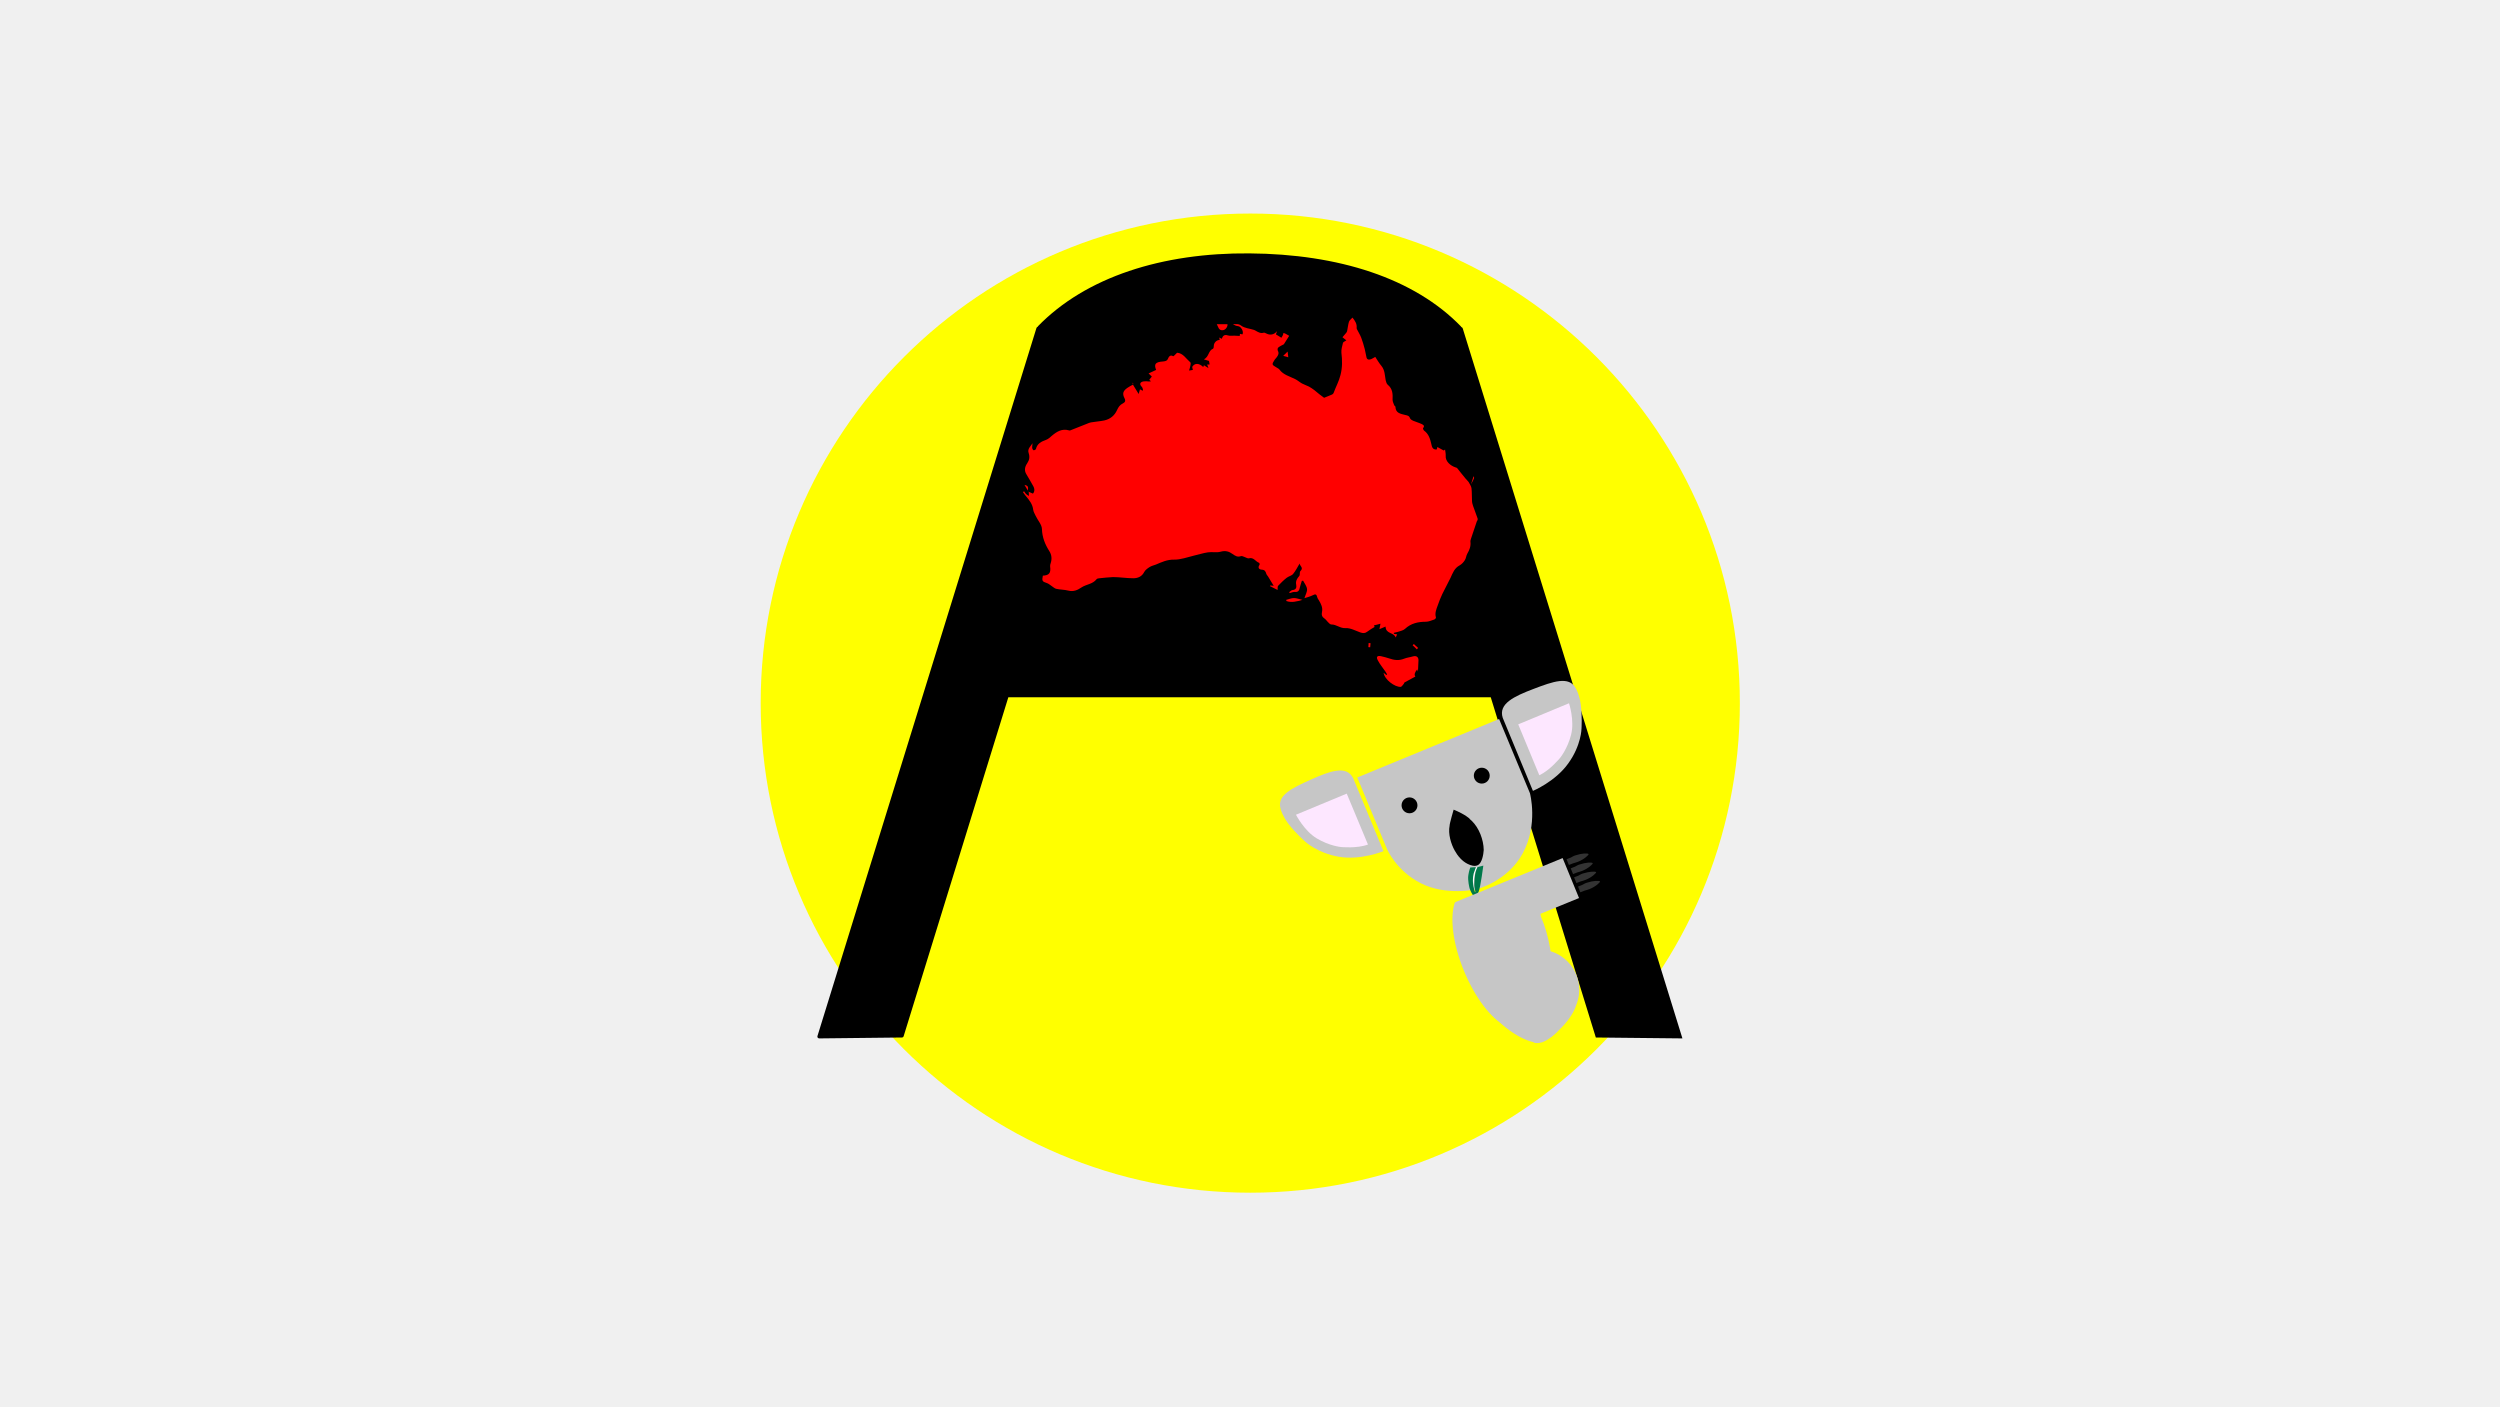
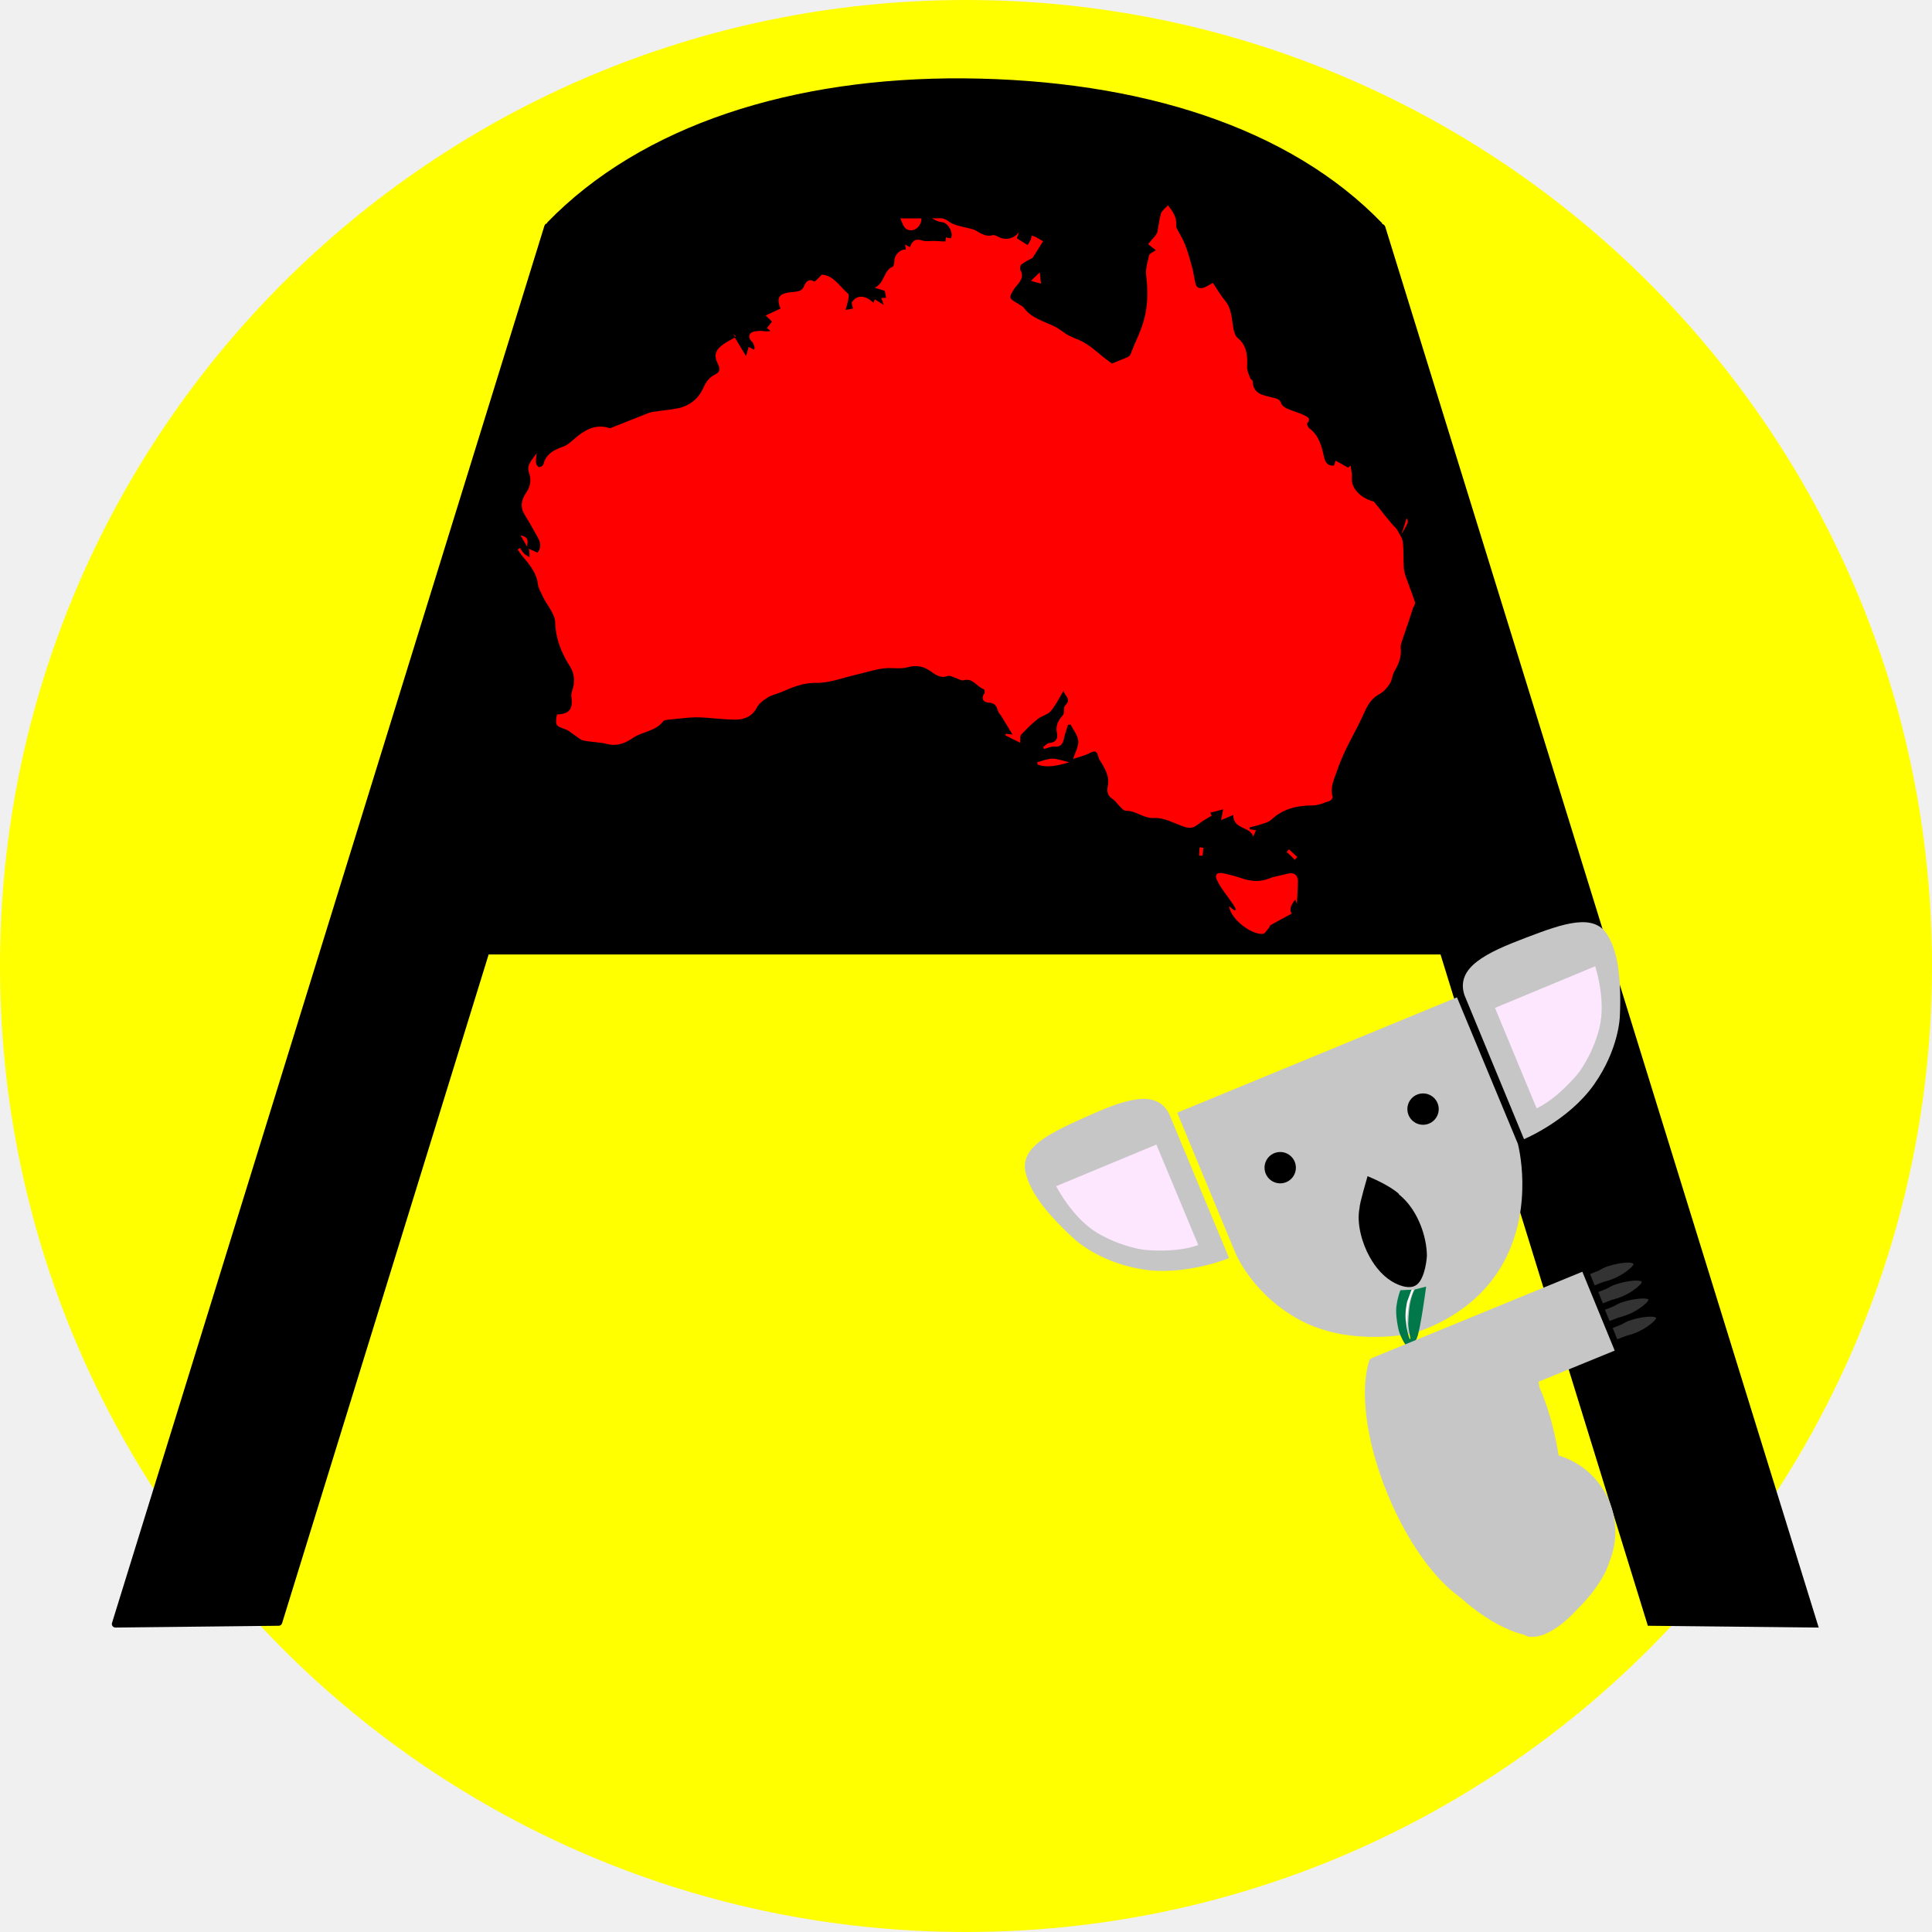
- <svg xmlns="http://www.w3.org/2000/svg" version="1.1" id="Layer_1" x="0px" y="0px" viewBox="0 0 1920 1080" style="enable-background:new 0 0 1920 1080;" xml:space="preserve">
+ <svg xmlns="http://www.w3.org/2000/svg" version="1.1" id="Layer_1" x="0px" y="0px" viewBox="0 0 752 752" style="enable-background:new 0 0 752 752;" xml:space="preserve">
  <style type="text/css">
	.st0{fill:#FFFF00;}
	.st1{fill:#FF0000;}
	.st2{fill:#C6C6C6;}
	.st3{fill:#FDE7FF;}
	.st4{fill:#FFFFFF;}
	.st5{fill:#00784A;}
	.st6{fill:none;stroke:#333333;stroke-width:0.422;stroke-miterlimit:10;}
	.st7{fill:#333333;}
</style>
-   <circle class="st0" cx="960.2" cy="540" r="376" />
-   <path d="M1123.4,252.3c-0.2-0.7-0.8-1.1-1.4-1.2l0.3-0.1c-36.2-37.5-94.5-55.9-162.7-56.4c-66.7-0.6-125.6,18-162.6,56.1l0.1,0.2  c-0.5,0.1-0.9,0.4-1.1,1L627.8,795.7c-0.3,0.9,0.4,1.8,1.4,1.8l63.5-0.7c0.6,0,1.1-0.4,1.3-1l80.4-260.3h370.5l80.7,261.3l66.5,0.7  L1123.4,252.3z" />
+   <circle class="st0" cx="376" cy="376" r="376" />
+   <path d="M539.2,88.3c-0.2-0.7-0.8-1.1-1.4-1.2l0.3-0.1C502,49.5,443.6,31.1,375.4,30.5C308.7,30,249.8,48.6,212.9,86.7l0.1,0.2  c-0.5,0.1-0.9,0.4-1.1,1L43.6,631.7c-0.3,0.9,0.4,1.8,1.4,1.8l63.5-0.7c0.6,0,1.1-0.4,1.3-1l80.4-260.3h370.5l80.7,261.3l66.5,0.7  L539.2,88.3z" />
  <g>
-     <path class="st1" d="M789.4,377.1c0.1,0,0.2,0.1,0.3,0.1C789.6,377.2,789.6,377.1,789.4,377.1L789.4,377.1z" />
-     <path class="st1" d="M869.3,293.7c0.3,0.5,0.6,0.9,0.9,1.4c0.1-0.1,0.2-0.1,0.3-0.2C870.1,294.5,869.7,294.1,869.3,293.7z" />
-     <path class="st1" d="M1134.8,398.2c-1.1-3.3-2.4-6.5-3.5-9.7c-0.4-1.2-0.8-2.6-0.8-3.9c-0.2-3.2,0-6.5-0.4-9.7   c-0.2-1.6-1.4-3.2-2.2-4.7c-0.6-0.9-1.6-1.7-2.3-2.6c-2.3-2.7-4.4-5.5-6.6-8.2c-0.3-0.3-0.9-0.3-1.3-0.5c-3.6-1.2-7.8-4.5-7.4-9   c0.1-1.5-0.3-3.1-0.5-4.7c-0.3,0.3-0.6,0.6-1,0.8c-1.6-0.9-3.2-1.8-4.9-2.7c-0.1,0.5-0.3,1.2-0.5,1.9c-3.1,0.3-3.7-2-4.1-4   c-0.9-4-2-7.9-5.6-10.5c-0.5-0.4-1-1.7-0.8-1.9c1.8-2-0.3-2.7-1.2-3.2c-2.1-1-4.4-1.6-6.5-2.5c-0.9-0.4-2-1.1-2.3-1.9   c-0.7-2-2-2.1-3.7-2.5c-3.4-0.9-7.4-1.3-7.5-6.3c0-0.4-0.9-0.8-1-1.3c-0.5-1.3-1.2-2.8-1.2-4.1c0.2-4.3,0.1-8.4-3.7-11.5   c-0.9-0.7-1.3-2.3-1.6-3.5c-0.7-3.7-0.6-7.7-3.2-10.9c-1.8-2.1-3.2-4.6-4.8-7c-1.1,0.6-2,1.2-3.1,1.7c-1.5,0.6-3.1,0.6-3.6-1.2   c-0.6-2.2-0.8-4.5-1.4-6.6c-0.8-2.9-1.6-5.9-2.7-8.7c-0.9-2.3-2.3-4.5-3.4-6.7c-0.1-0.2-0.1-0.6-0.1-0.9c0.3-3-1.2-5.3-3.2-7.8   c-1,1.2-2.3,2-2.7,3.2c-0.7,2.3-0.9,4.7-1.4,7.1c-0.1,0.5-0.4,1-0.7,1.4c-0.9,1.1-1.9,2.2-2.9,3.4c1.4,1.2,2.3,1.9,3,2.4   c-1,0.7-2.4,1.2-2.6,1.9c-0.6,2.5-1.4,5.1-1.2,7.6c0.7,5.8,0.8,11.3-0.7,17.1c-1.2,4.9-3.6,9.1-5.3,13.8c-0.2,0.5-0.7,1-1.2,1.2   c-2.2,1-4.5,1.8-6.1,2.5c-1.5-1.1-2.5-1.9-3.6-2.7c-1.3-1.1-2.6-2.2-3.9-3.2c-1.3-1-2.7-1.9-4.1-2.7c-1.8-0.9-3.7-1.5-5.4-2.4   c-1.8-1-3.4-2.5-5.3-3.4c-4.2-2.1-9-3.2-12-7.3c-0.5-0.7-1.4-1-2.1-1.5c-3.9-2.3-3.9-2.3-1.5-6.1c0.4-0.6,1-1.2,1.5-1.8   c1.1-1.5,2-3,0.9-5c-0.4-0.6-0.2-2.2,0.3-2.5c1.4-1.1,3-1.8,4.3-2.5c1.3-2.1,2.7-4.2,4.1-6.5c-0.8-0.5-1.8-1-2.8-1.6   c-0.5-0.3-1.1-0.4-1.6-0.6c-0.1,0.5-0.2,1.1-0.4,1.6c-0.3,0.7-0.8,1.4-1.2,2.1c-0.6-0.4-1.3-0.8-1.9-1.2c-0.7-0.5-1.5-0.9-2.3-1.4   c0.2-0.6,0.4-1.2,0.9-2.5c-2.3,2.9-5.5,3.3-8.3,1.8c-0.6-0.3-1.4-0.7-1.9-0.6c-2.5,0.8-4.5-0.5-6.4-1.6c-0.3-0.2-0.7-0.4-1-0.5   c-3.4-1.1-7.4-1.3-10.1-3.4c-2.2-1.7-4.2-0.8-6.2-1.1c1.2,0.9,2.6,1.5,4,1.6c2.2,0.2,4.5,4.2,3.3,6.3c-0.6-0.1-1.2-0.3-1.9-0.4   c-0.1,0.6-0.2,1.3-0.2,1.6c-1.5-0.1-2.7-0.1-3.9-0.2c-1.8-0.1-3.6,0.3-5.2-0.2c-2.7-0.9-3.9,0.3-4.7,2.6c-0.7-0.4-1.3-0.7-1.9-1   c0.1,0.8,0.2,1.3,0.3,1.9c-2.4-0.1-4.6,2.3-4.5,4.7c0,0.7-0.2,1.8-0.6,2c-3.7,1.5-3,6.2-7,8.2c2,0.6,2.9,0.9,3.9,1.2   c0.2,0.9,0.3,1.7,0.5,2.7c-0.7,0-1.4,0.1-1.9,0.1c0.3,0.7,0.5,1.3,1,2.7c-1.6-1-2.5-1.6-3.5-2.2c-0.2,0.5-0.4,0.9-0.5,1.4   c-3.2-3.2-6.7-3.2-8.5-0.1c0.1,0.7,0.3,1.4,0.5,2.3c-0.9,0.2-1.7,0.3-2.9,0.5c0.5-1.6,0.9-2.9,1.1-4.2c0.1-0.7,0.3-1.8-0.1-2.1   c-3.3-2.8-5.6-7.1-10.2-7.4c-1.1,1.1-2.8,2.9-3,2.7c-2.4-1.6-3.6,0.9-3.9,1.7c-0.8,2-2.3,2.1-3.8,2.3c-6,0.4-7.2,2-5.4,6.5   c-2,0.9-3.9,1.8-5.8,2.7c0.8,0.7,1.5,1.4,2.5,2.4c-0.5,0.7-1.3,1.6-2,2.5c0.5,0.4,1,0.7,1.4,1.1c-1.4,0.4-2.6,0-3.8,0   c-1.3,0-2.9,0.1-3.8,0.8c-1.2,1-0.7,2.4,0.5,3.5c0.5,0.5,0.7,1.4,0.9,2.1c0.1,0.2-0.1,0.5-0.2,0.9c-0.7-0.4-1.3-0.7-2.1-1.1   c-0.3,1.2-0.6,2.1-1,3.6c-1.6-2.6-3-4.9-4.4-7.2c-1.4,0.8-2.9,1.5-4.3,2.5c-3.3,2.3-4,4.4-2.2,7.9c1.1,2.1,0.4,3.2-1.2,4   c-2.3,1.1-3.5,2.9-4.5,5.1c-1.9,4.3-5.3,7-9.8,8c-3.4,0.7-6.9,0.9-10.3,1.5c-1,0.2-1.9,0.6-2.9,1c-4.4,1.7-8.7,3.5-13.1,5.2   c-0.2,0.1-0.6,0-0.9-0.1c-5.2-1.5-9.2,0.9-13,4.1c-1.4,1.2-2.8,2.6-4.5,3.2c-3.6,1.3-6.8,2.8-7.8,7c-0.1,0.5-1.3,1.1-1.8,1   c-0.4-0.1-1-1.1-1.1-1.7c-0.1-1.2,0.2-2.4,0.3-3.7c-1.5,2.3-4.1,4.4-3,7.5c1,3,0.6,5.3-1.1,7.9c-1.8,2.6-2.5,5.5-0.6,8.5   c1.8,2.9,3.5,6,5.2,9c1.3,2.3,1.1,4.3-0.2,5.8c-1.5-0.7-2.6-1.2-3.7-1.6c0.2,0.2,0.5,0.4,0.5,0.6c0.1,0.9,0.1,1.8,0.1,2.8   c-0.7-0.5-1.6-0.9-2.2-1.5c-0.6-0.6-1-1.4-1.5-2.1c-0.3,0.2-0.6,0.4-0.9,0.6c0.7,1,1.4,2.1,2.2,3c2.6,3.1,5.2,6.2,5.7,10.6   c0.2,1.6,1.2,3.1,1.9,4.7c1.6,3.4,4.7,6.7,4.8,10c0.2,6.5,2.4,11.9,5.7,17.1c1.8,2.8,2.1,6,1,9.3c-0.3,0.8-0.5,1.7-0.4,2.5   c0.7,5-0.8,6.8-5.6,7c-0.8,4.1-0.5,4.5,3.1,5.7c1.3,0.4,2.5,1.5,3.7,2.3c1.1,0.7,2.2,1.8,3.4,2.1c3.1,0.7,6.3,0.6,9.4,1.4   c3.9,1,7.1-0.4,10-2.4c3.7-2.5,8.7-2.5,11.7-6.4c0.4-0.5,1.4-0.6,2.2-0.7c3.5-0.3,6.9-0.8,10.4-0.9c5.2,0,10.3,0.9,15.6,0.9   c3.6,0,6.6-1.4,8.3-4.7c0.8-1.6,2.6-2.9,4.2-3.9c1.4-0.9,3.2-1.3,4.8-1.9c4.5-1.9,8.7-3.9,14-3.8c5.1,0.1,10.2-1.9,15.3-3.1   c3.6-0.8,7.1-2,10.7-2.5c3.2-0.5,6.7,0.4,9.8-0.5c3.6-1,6.4-0.2,9,1.7c2.1,1.5,3.9,2.7,6.6,1.7c0.8-0.3,2,0.5,3,0.8s2.1,1.1,3,0.9   c3.7-1.1,5.2,2.6,8,3.5c0.2,0.1,0.4,1.2,0.2,1.5c-1.6,2.3-0.2,3.6,1.7,3.7c2.3,0.1,3,1.3,3.5,3.1c0.2,0.8,0.9,1.4,1.4,2.2   c1.3,2.2,2.7,4.4,4.3,7.1c-1.6-0.2-2.1-0.2-2.6-0.3c-0.1,0.2-0.1,0.4-0.2,0.6c2,1,4.1,2.1,5.8,2.9c0.1-1.5-0.1-2.7,0.4-3.2   c2.1-2.2,4.2-4.3,6.5-6.1c1.5-1.2,3.8-1.6,5-3c1.9-2.3,3.3-5.1,5-8c0.2,2,3.3,3.2,0.6,5.8c-0.8,0.8-0.1,2.9-0.9,3.8   c-1.8,2-2.9,4-2.3,6.8c0.4,2.1-0.2,3.8-3,4c-0.8,0.1-1.6,1-2.4,1.6c0.1,0.2,0.3,0.4,0.4,0.7c1.3-0.3,2.6-1,3.9-0.9   c2.8,0.3,3.5-1.3,3.9-3.5c0.4-1.7,1-3.3,1.5-5c0.3,0,0.7,0,1-0.1c1.1,2.1,2.8,4.2,3,6.4c0.2,2.1-1.2,4.4-2,7c2-0.7,4.4-1.2,6.5-2.3   c1.9-1,2.8-0.8,3.3,1.4c0.2,1,0.9,1.9,1.4,2.7c1.6,2.7,3,5.5,2.3,8.7c-0.5,2.4,0,3.9,2,5.2c0.9,0.6,1.6,1.7,2.4,2.5   c0.8,0.8,1.8,2,2.7,2c4-0.1,6.8,3.1,11.1,2.8c3.7-0.2,7.5,2,11.2,3.3c2,0.7,3.7,0.8,5.4-0.6c1.8-1.4,3.9-2.6,5.6-3.6   c-0.1-0.3-0.3-0.8-0.5-1.2c1.7-0.4,3.4-0.8,5-1.3c-0.3,1.4-0.5,2.8-0.8,4.2c1.3-0.5,2.9-1.2,4.7-2c0.2,5.9,6.3,4.2,7.8,8.4   c0.6-1.3,0.8-1.9,1.1-2.4c-0.9-0.2-1.7-0.3-2.5-0.4c0-0.3,0-0.5,0-0.8c1-0.2,2-0.4,3-0.7c1.9-0.7,4.1-1,5.5-2.3   c4.6-4.3,10.1-5.5,16.1-5.5c2.1,0,4.3-1,6.4-1.7c0.6-0.2,1.5-1.2,1.3-1.6c-1-3.3,0.3-6.3,1.4-9.3c1-3,2.2-5.9,3.5-8.7   c2-4.2,4.3-8.2,6.3-12.4c1.7-3.7,3-7.5,7-9.6c1.6-0.9,3-2.4,4-4c1-1.5,1-3.5,1.9-5c1.7-2.9,2.8-5.7,2.4-9.1   c-0.1-0.8,0.2-1.7,0.5-2.6c1.5-4.4,3-8.7,4.4-13.1C1134.8,399.6,1135,398.8,1134.8,398.2z" />
-     <path class="st1" d="M1085.2,504.1c-2.3,0.7-4.7,0.9-6.9,1.8c-3.9,1.6-7.6,1.1-11.3-0.2c-2-0.7-4.1-1.2-6.2-1.7   c-3-0.7-4.1,0.4-2.7,3c1.6,3.2,4,5.9,6,8.9c0.5,0.7,0.8,1.4,1.2,2.1c-0.2,0.1-0.4,0.3-0.6,0.4c-0.6-0.5-1.3-1-2.1-1.7   c0.6,5.1,8.7,11.2,13.2,10.8c0.8-0.1,1.5-1.5,2.3-2.3c0.3-0.3,0.3-0.9,0.6-1.1c2.7-1.5,5.5-3,8.3-4.5c-1-1.3-0.6-3.1,1.4-5.5   c0.2,0.7,0.4,1.2,0.6,1.7c0.2-3,0.3-5.8,0.4-8.7C1089.4,504.5,1087.7,503.4,1085.2,504.1z" />
-     <path class="st1" d="M939.2,253.6c2.3-0.3,3.8-3,3.5-4.6c-2.8,0-5.5,0-8.2,0C935.6,250.8,935.8,254,939.2,253.6z" />
-     <path class="st1" d="M987.8,460.7c0.1,0.3,0.1,0.6,0.2,0.9c3.9,1.4,7.8,0.4,12.3-0.9c-2.6-0.6-4.6-1.4-6.5-1.4   C991.7,459.3,989.8,460.2,987.8,460.7z" />
-     <path class="st1" d="M989.4,274.4c-0.1-1.3-0.3-2.3-0.5-4.4c-1.2,1.2-2.1,2-3.4,3.3C987.4,273.9,988.5,274.2,989.4,274.4z" />
-     <path class="st1" d="M1089.1,497.6c-1.1-1-2.2-2-3.3-3c-0.3,0.3-0.6,0.7-0.9,1c1.1,1,2.2,2,3.2,3.1   C1088.5,498.3,1088.8,497.9,1089.1,497.6z" />
-     <path class="st1" d="M1131.7,365.7c-0.6,2-1.3,4.2-2,6.3C1132.4,367.1,1132.4,367.1,1131.7,365.7z" />
-     <path class="st1" d="M789.4,377.1C789.4,377.1,789.5,377,789.4,377.1c0-0.1,0-0.2,0-0.2S789.4,377,789.4,377.1z" />
-     <path class="st1" d="M786.8,372.4c1.1,1.8,1.8,3.1,2.6,4.4C789.3,375.3,790.7,373.1,786.8,372.4z" />
-     <path class="st1" d="M1050.9,497c0.5,0,1,0.1,1.4,0.1c0.1-1,0.2-2.1,0.3-3.1c-0.5-0.1-1-0.1-1.5-0.2   C1051,494.8,1051,495.9,1050.9,497z" />
+     <path class="st1" d="M205.2,213.1c0.1,0,0.2,0.1,0.3,0.1C205.5,213.2,205.4,213.1,205.2,213.1L205.2,213.1z" />
+     <path class="st1" d="M285.2,129.7c0.3,0.5,0.6,0.9,0.9,1.4c0.1-0.1,0.2-0.1,0.3-0.2C285.9,130.5,285.5,130.1,285.2,129.7z" />
+     <path class="st1" d="M550.7,234.2c-1.1-3.3-2.4-6.5-3.5-9.7c-0.4-1.2-0.8-2.6-0.8-3.9c-0.2-3.2,0-6.5-0.4-9.7   c-0.2-1.6-1.4-3.2-2.2-4.7c-0.6-0.9-1.6-1.7-2.3-2.6c-2.3-2.7-4.4-5.5-6.6-8.2c-0.3-0.3-0.9-0.3-1.3-0.5c-3.6-1.2-7.8-4.5-7.4-9   c0.1-1.5-0.3-3.1-0.5-4.7c-0.3,0.3-0.6,0.6-1,0.8c-1.6-0.9-3.2-1.8-4.9-2.7c-0.1,0.5-0.3,1.2-0.5,1.9c-3.1,0.3-3.7-2-4.1-4   c-0.9-4-2-7.9-5.6-10.5c-0.5-0.4-1-1.7-0.8-1.9c1.8-2-0.3-2.7-1.2-3.2c-2.1-1-4.4-1.6-6.5-2.5c-0.9-0.4-2-1.1-2.3-1.9   c-0.7-2-2-2.1-3.7-2.5c-3.4-0.9-7.4-1.3-7.5-6.3c0-0.4-0.9-0.8-1-1.3c-0.5-1.3-1.2-2.8-1.2-4.1c0.2-4.3,0.1-8.4-3.7-11.5   c-0.9-0.7-1.3-2.3-1.6-3.5c-0.7-3.7-0.6-7.7-3.2-10.9c-1.8-2.1-3.2-4.6-4.8-7c-1.1,0.6-2,1.2-3.1,1.7c-1.5,0.6-3.1,0.6-3.6-1.2   c-0.6-2.2-0.8-4.5-1.4-6.6c-0.8-2.9-1.6-5.9-2.7-8.7c-0.9-2.3-2.3-4.5-3.4-6.7c-0.1-0.2-0.1-0.6-0.1-0.9c0.3-3-1.2-5.3-3.2-7.8   c-1,1.2-2.3,2-2.7,3.2c-0.7,2.3-0.9,4.7-1.4,7.1c-0.1,0.5-0.4,1-0.7,1.4c-0.9,1.1-1.9,2.2-2.9,3.4c1.4,1.2,2.3,1.9,3,2.4   c-1,0.7-2.4,1.2-2.6,1.9c-0.6,2.5-1.4,5.1-1.2,7.6c0.7,5.8,0.8,11.3-0.7,17.1c-1.2,4.9-3.6,9.1-5.3,13.8c-0.2,0.5-0.7,1-1.2,1.2   c-2.2,1-4.5,1.8-6.1,2.5c-1.5-1.1-2.5-1.9-3.6-2.7c-1.3-1.1-2.6-2.2-3.9-3.2c-1.3-1-2.7-1.9-4.1-2.7c-1.8-0.9-3.7-1.5-5.4-2.4   c-1.8-1-3.4-2.5-5.3-3.4c-4.2-2.1-9-3.2-12-7.3c-0.5-0.7-1.4-1-2.1-1.5c-3.9-2.3-3.9-2.3-1.5-6.1c0.4-0.6,1-1.2,1.5-1.8   c1.1-1.5,2-3,0.9-5c-0.4-0.6-0.2-2.2,0.3-2.5c1.4-1.1,3-1.8,4.3-2.5c1.3-2.1,2.7-4.2,4.1-6.5c-0.8-0.5-1.8-1-2.8-1.6   c-0.5-0.3-1.1-0.4-1.6-0.6c-0.1,0.5-0.2,1.1-0.4,1.6c-0.3,0.7-0.8,1.4-1.2,2.1c-0.6-0.4-1.3-0.8-1.9-1.2c-0.7-0.5-1.5-0.9-2.3-1.4   c0.2-0.6,0.4-1.2,0.9-2.5c-2.3,2.9-5.5,3.3-8.3,1.8c-0.6-0.3-1.4-0.7-1.9-0.6c-2.5,0.8-4.5-0.5-6.4-1.6c-0.3-0.2-0.7-0.4-1-0.5   c-3.4-1.1-7.4-1.3-10.1-3.4c-2.2-1.7-4.2-0.8-6.2-1.1c1.2,0.9,2.6,1.5,4,1.6c2.2,0.2,4.5,4.2,3.3,6.3c-0.6-0.1-1.2-0.3-1.9-0.4   c-0.1,0.6-0.2,1.3-0.2,1.6c-1.5-0.1-2.7-0.1-3.9-0.2c-1.8-0.1-3.6,0.3-5.2-0.2c-2.7-0.9-3.9,0.3-4.7,2.6c-0.7-0.4-1.3-0.7-1.9-1   c0.1,0.8,0.2,1.3,0.3,1.9c-2.4-0.1-4.6,2.3-4.5,4.7c0,0.7-0.2,1.8-0.6,2c-3.7,1.5-3,6.2-7,8.2c2,0.6,2.9,0.9,3.9,1.2   c0.2,0.9,0.3,1.7,0.5,2.7c-0.7,0-1.4,0.1-1.9,0.1c0.3,0.7,0.5,1.3,1,2.7c-1.6-1-2.5-1.6-3.5-2.2c-0.2,0.5-0.4,0.9-0.5,1.4   c-3.2-3.2-6.7-3.2-8.5-0.1c0.1,0.7,0.3,1.4,0.5,2.3c-0.9,0.2-1.7,0.3-2.9,0.5c0.5-1.6,0.9-2.9,1.1-4.2c0.1-0.7,0.3-1.8-0.1-2.1   c-3.3-2.8-5.6-7.1-10.2-7.4c-1.1,1.1-2.8,2.9-3,2.7c-2.4-1.6-3.6,0.9-3.9,1.7c-0.8,2-2.3,2.1-3.8,2.3c-6,0.4-7.2,2-5.4,6.5   c-2,0.9-3.9,1.8-5.8,2.7c0.8,0.7,1.5,1.4,2.5,2.4c-0.5,0.7-1.3,1.6-2,2.5c0.5,0.4,1,0.7,1.4,1.1c-1.4,0.4-2.6,0-3.8,0   c-1.3,0-2.9,0.1-3.8,0.8c-1.2,1-0.7,2.4,0.5,3.5c0.5,0.5,0.7,1.4,0.9,2.1c0.1,0.2-0.1,0.5-0.2,0.9c-0.7-0.4-1.3-0.7-2.1-1.1   c-0.3,1.2-0.6,2.1-1,3.6c-1.6-2.6-3-4.9-4.4-7.2c-1.4,0.8-2.9,1.5-4.3,2.5c-3.3,2.3-4,4.4-2.2,7.9c1.1,2.1,0.4,3.2-1.2,4   c-2.3,1.1-3.5,2.9-4.5,5.1c-1.9,4.3-5.3,7-9.8,8c-3.4,0.7-6.9,0.9-10.3,1.5c-1,0.2-1.9,0.6-2.9,1c-4.4,1.7-8.7,3.5-13.1,5.2   c-0.2,0.1-0.6,0-0.9-0.1c-5.2-1.5-9.2,0.9-13,4.1c-1.4,1.2-2.8,2.6-4.5,3.2c-3.6,1.3-6.8,2.8-7.8,7c-0.1,0.5-1.3,1.1-1.8,1   c-0.4-0.1-1-1.1-1.1-1.7c-0.1-1.2,0.2-2.4,0.3-3.7c-1.5,2.3-4.1,4.4-3,7.5c1,3,0.6,5.3-1.1,7.9c-1.8,2.6-2.5,5.5-0.6,8.5   c1.8,2.9,3.5,6,5.2,9c1.3,2.3,1.1,4.3-0.2,5.8c-1.5-0.7-2.6-1.2-3.7-1.6c0.2,0.2,0.5,0.4,0.5,0.6c0.1,0.9,0.1,1.8,0.1,2.8   c-0.7-0.5-1.6-0.9-2.2-1.5c-0.6-0.6-1-1.4-1.5-2.1c-0.3,0.2-0.6,0.4-0.9,0.6c0.7,1,1.4,2.1,2.2,3c2.6,3.1,5.2,6.2,5.7,10.6   c0.2,1.6,1.2,3.1,1.9,4.7c1.6,3.4,4.7,6.7,4.8,10c0.2,6.5,2.4,11.9,5.7,17.1c1.8,2.8,2.1,6,1,9.3c-0.3,0.8-0.5,1.7-0.4,2.5   c0.7,5-0.8,6.8-5.6,7c-0.8,4.1-0.5,4.5,3.1,5.7c1.3,0.4,2.5,1.5,3.7,2.3c1.1,0.7,2.2,1.8,3.4,2.1c3.1,0.7,6.3,0.6,9.4,1.4   c3.9,1,7.1-0.4,10-2.4c3.7-2.5,8.7-2.5,11.7-6.4c0.4-0.5,1.4-0.6,2.2-0.7c3.5-0.3,6.9-0.8,10.4-0.9c5.2,0,10.3,0.9,15.6,0.9   c3.6,0,6.6-1.4,8.3-4.7c0.8-1.6,2.6-2.9,4.2-3.9c1.4-0.9,3.2-1.3,4.8-1.9c4.5-1.9,8.7-3.9,14-3.8c5.1,0.1,10.2-1.9,15.3-3.1   c3.6-0.8,7.1-2,10.7-2.5c3.2-0.5,6.7,0.4,9.8-0.5c3.6-1,6.4-0.2,9,1.7c2.1,1.5,3.9,2.7,6.6,1.7c0.8-0.3,2,0.5,3,0.8   c1,0.3,2.1,1.1,3,0.9c3.7-1.1,5.2,2.6,8,3.5c0.2,0.1,0.4,1.2,0.2,1.5c-1.6,2.3-0.2,3.6,1.7,3.7c2.3,0.1,3,1.3,3.5,3.1   c0.2,0.8,0.9,1.4,1.4,2.2c1.3,2.2,2.7,4.4,4.3,7.1c-1.6-0.2-2.1-0.2-2.6-0.3c-0.1,0.2-0.1,0.4-0.2,0.6c2,1,4.1,2.1,5.8,2.9   c0.1-1.5-0.1-2.7,0.4-3.2c2.1-2.2,4.2-4.3,6.5-6.1c1.5-1.2,3.8-1.6,5-3c1.9-2.3,3.3-5.1,5-8c0.2,2,3.3,3.2,0.6,5.8   c-0.8,0.8-0.1,2.9-0.9,3.8c-1.8,2-2.9,4-2.3,6.8c0.4,2.1-0.2,3.8-3,4c-0.8,0.1-1.6,1-2.4,1.6c0.1,0.2,0.3,0.4,0.4,0.7   c1.3-0.3,2.6-1,3.9-0.9c2.8,0.3,3.5-1.3,3.9-3.5c0.4-1.7,1-3.3,1.5-5c0.3,0,0.7,0,1-0.1c1.1,2.1,2.8,4.2,3,6.4c0.2,2.1-1.2,4.4-2,7   c2-0.7,4.4-1.2,6.5-2.3c1.9-1,2.8-0.8,3.3,1.4c0.2,1,0.9,1.9,1.4,2.7c1.6,2.7,3,5.5,2.3,8.7c-0.5,2.4,0,3.9,2,5.2   c0.9,0.6,1.6,1.7,2.4,2.5c0.8,0.8,1.8,2,2.7,2c4-0.1,6.8,3.1,11.1,2.8c3.7-0.2,7.5,2,11.2,3.3c2,0.7,3.7,0.8,5.4-0.6   c1.8-1.4,3.9-2.6,5.6-3.6c-0.1-0.3-0.3-0.8-0.5-1.2c1.7-0.4,3.4-0.8,5-1.3c-0.3,1.4-0.5,2.8-0.8,4.2c1.3-0.5,2.9-1.2,4.7-2   c0.2,5.9,6.3,4.2,7.8,8.4c0.6-1.3,0.8-1.9,1.1-2.4c-0.9-0.2-1.7-0.3-2.5-0.4c0-0.3,0-0.5,0-0.8c1-0.2,2-0.4,3-0.7   c1.9-0.7,4.1-1,5.5-2.3c4.6-4.3,10.1-5.5,16.1-5.5c2.1,0,4.3-1,6.4-1.7c0.6-0.2,1.5-1.2,1.3-1.6c-1-3.3,0.3-6.3,1.4-9.3   c1-3,2.2-5.9,3.5-8.7c2-4.2,4.3-8.2,6.3-12.4c1.7-3.7,3-7.5,7-9.6c1.6-0.9,3-2.4,4-4c1-1.5,1-3.5,1.9-5c1.7-2.9,2.8-5.7,2.4-9.1   c-0.1-0.8,0.2-1.7,0.5-2.6c1.5-4.4,3-8.7,4.4-13.1C550.7,235.6,550.9,234.8,550.7,234.2z" />
+     <path class="st1" d="M501,340.1c-2.3,0.7-4.7,0.9-6.9,1.8c-3.9,1.6-7.6,1.1-11.3-0.2c-2-0.7-4.1-1.2-6.2-1.7c-3-0.7-4.1,0.4-2.7,3   c1.6,3.2,4,5.9,6,8.9c0.5,0.7,0.8,1.4,1.2,2.1c-0.2,0.1-0.4,0.3-0.6,0.4c-0.6-0.5-1.3-1-2.1-1.7c0.6,5.1,8.7,11.2,13.2,10.8   c0.8-0.1,1.5-1.5,2.3-2.3c0.3-0.3,0.3-0.9,0.6-1.1c2.7-1.5,5.5-3,8.3-4.5c-1-1.3-0.6-3.1,1.4-5.5c0.2,0.7,0.4,1.2,0.6,1.7   c0.2-3,0.3-5.8,0.4-8.7C505.2,340.5,503.6,339.4,501,340.1z" />
+     <path class="st1" d="M355.1,89.6c2.3-0.3,3.8-3,3.5-4.6c-2.8,0-5.5,0-8.2,0C351.4,86.8,351.7,90,355.1,89.6z" />
+     <path class="st1" d="M403.7,296.7c0.1,0.3,0.1,0.6,0.2,0.9c3.9,1.4,7.8,0.4,12.3-0.9c-2.6-0.6-4.6-1.4-6.5-1.4   C407.6,295.3,405.6,296.2,403.7,296.7z" />
+     <path class="st1" d="M405.2,110.4c-0.1-1.3-0.3-2.3-0.5-4.4c-1.2,1.2-2.1,2-3.4,3.3C403.2,109.9,404.3,110.2,405.2,110.4z" />
+     <path class="st1" d="M505,333.6c-1.1-1-2.2-2-3.3-3c-0.3,0.3-0.6,0.7-0.9,1c1.1,1,2.2,2,3.2,3.1C504.3,334.3,504.6,333.9,505,333.6   z" />
+     <path class="st1" d="M547.5,201.7c-0.6,2-1.3,4.2-2,6.3C548.3,203.1,548.3,203.1,547.5,201.7z" />
+     <path class="st1" d="M205.2,213.1C205.2,213.1,205.3,213,205.2,213.1c0-0.1,0-0.2,0-0.2C205.2,212.9,205.2,213,205.2,213.1z" />
+     <path class="st1" d="M202.6,208.4c1.1,1.8,1.8,3.1,2.6,4.4C205.1,211.3,206.5,209.1,202.6,208.4z" />
+     <path class="st1" d="M466.7,333c0.5,0,1,0.1,1.4,0.1c0.1-1,0.2-2.1,0.3-3.1c-0.5-0.1-1-0.1-1.5-0.2   C466.9,330.8,466.8,331.9,466.7,333z" />
  </g>
  <g>
    <g>
      <g>
-         <path class="st2" d="M1042.4,597.1l108.9-44.9l23.7,57c0,0,6.5,24-5.5,46.1s-35.7,27.7-35.7,27.7s-23.1,5.2-42.5-4.6     c-19.3-9.8-26.2-26.6-26.2-26.6L1042.4,597.1z" />
-         <circle cx="1082.5" cy="618.5" r="6.1" />
-         <circle cx="1138" cy="595.7" r="6.1" />
-         <path d="M1139.5,652.8L1139.5,652.8c-0.1-7.9-3.6-17-9.2-22.4c-0.5-0.5-1.1-1-1.7-1.5c0.1,0,0.1-0.1,0.1-0.1s-3.1-3.2-12.3-7     c0,0-3.2,10.9-3.1,12.3l0,0c-1.3,6.3,1.1,14.1,3.9,19.1c2.3,4.2,5.7,8.2,10,10.3c2.2,1.1,5.5,2.2,7.8,0.9     C1138.2,662.8,1139.3,656.2,1139.5,652.8z" />
+         <path class="st2" d="M458.2,433.1l108.9-44.9l23.7,57c0,0,6.5,24-5.5,46.1c-12,22.1-35.7,27.7-35.7,27.7s-23.1,5.2-42.5-4.6     c-19.3-9.8-26.2-26.6-26.2-26.6L458.2,433.1z" />
+         <circle cx="498.3" cy="454.5" r="6.1" />
+         <circle cx="553.9" cy="431.7" r="6.1" />
+         <path d="M555.4,488.8L555.4,488.8c-0.1-7.9-3.6-17-9.2-22.4c-0.5-0.5-1.1-1-1.7-1.5c0.1,0,0.1-0.1,0.1-0.1s-3.1-3.2-12.3-7     c0,0-3.2,10.9-3.1,12.3c0,0,0,0,0,0c-1.3,6.3,1.1,14.1,3.9,19.1c2.3,4.2,5.7,8.2,10,10.3c2.2,1.1,5.5,2.2,7.8,0.9     C554,498.8,555.2,492.2,555.4,488.8z" />
      </g>
      <g>
-         <path class="st2" d="M1214.6,559.5c0,0,0.6-10-0.6-18.6c-1-7.3-3.2-11.3-3.9-12.4c-5.1-9.5-17.4-5.1-32.1,0.5     c-15.3,5.8-27.4,11.5-23.9,22.3l0,0l23.2,56.1c0,0,17.3-7.2,27.2-21.2C1214.5,572.3,1214.6,559.5,1214.6,559.5z" />
-         <path class="st3" d="M1166,556.3l39-16.2c0,0,4.4,13.2,1.6,24.2c-2.8,10.9-8.4,17.7-8.4,17.7s-7.8,9.6-16,13.4L1166,556.3z" />
+         <path class="st2" d="M630.5,395.5c0,0,0.6-10-0.6-18.6c-1-7.3-3.2-11.3-3.9-12.4c-5.1-9.5-17.4-5.1-32.1,0.5     c-15.3,5.8-27.4,11.5-23.9,22.3l0,0l23.2,56.1c0,0,17.3-7.2,27.2-21.2S630.5,395.5,630.5,395.5z" />
+         <path class="st3" d="M581.9,392.3l39-16.2c0,0,4.4,13.2,1.6,24.2c-2.8,10.9-8.4,17.7-8.4,17.7s-7.8,9.6-16,13.4L581.9,392.3z" />
      </g>
      <g>
-         <path class="st2" d="M1002.2,646.2c0,0-7.5-6.6-12.7-13.5c-4.4-5.9-5.7-10.3-6-11.5c-3.1-10.4,8.7-15.9,23.1-22.4     c14.9-6.7,27.5-11.3,32.6-1.2l0,0l23.3,56.1c0,0-17.4,7.2-34.2,4.3C1011.4,655.1,1002.2,646.2,1002.2,646.2z" />
-         <path class="st3" d="M1034.3,609.5l-39,16.2c0,0,6.3,12.4,16,18.2s18.5,6.6,18.5,6.6s12.3,1.3,20.8-1.9L1034.3,609.5z" />
+         <path class="st2" d="M418.1,482.2c0,0-7.5-6.6-12.7-13.5c-4.4-5.9-5.7-10.3-6-11.5c-3.1-10.4,8.7-15.9,23.1-22.4     c14.9-6.7,27.5-11.3,32.6-1.2l0,0l23.3,56.1c0,0-17.4,7.2-34.2,4.3C427.2,491.1,418.1,482.2,418.1,482.2z" />
+         <path class="st3" d="M450.1,445.5l-39,16.2c0,0,6.3,12.4,16,18.2c9.7,5.7,18.5,6.6,18.5,6.6s12.3,1.3,20.8-1.9L450.1,445.5z" />
      </g>
    </g>
  </g>
  <g>
-     <path class="st4" d="M1131.3,680.4c0.1-1-0.7-2.8-0.3-6.2c0.5-3.4,0.8-4.1,0.8-4.1l1.4-3.9l1.3-0.2c0,0-1.7,3.6-2.1,6.8   s-0.5,4.7-0.5,4.7s-0.2,4,0.8,7.6" />
-     <path class="st5" d="M1134.8,665.9l4.4-1.1c0,0-2.2,16.8-3.6,20c-1.5,3.3-1.7,3.4-1.7,3.4s-1.1,1.4-2.8-0.9   c-1.6-2.3-2.5-5.2-2.5-5.2s-1.6-6.2-0.9-10.1c0.6-3.9,1.5-5.8,1.5-5.8l4.3-0.2l-1.7,4.7c0,0-1.1,4.6-0.4,8.2c0,0,0.2,3,1.4,6.3   l0.3-0.2c0,0-1.1-4.9-0.8-6.7c0,0,0-5.9,1.4-9.9C1134.3,666.7,1134.8,665.9,1134.8,665.9z" />
+     <path class="st4" d="M547.1,516.4c0.1-1-0.7-2.8-0.3-6.2c0.5-3.4,0.8-4.1,0.8-4.1l1.4-3.9l1.3-0.2c0,0-1.7,3.6-2.1,6.8   c-0.4,3.2-0.5,4.7-0.5,4.7s-0.2,4,0.8,7.6" />
+     <path class="st5" d="M550.7,501.9l4.4-1.1c0,0-2.2,16.8-3.6,20s-1.7,3.4-1.7,3.4s-1.1,1.4-2.8-0.9c-1.6-2.3-2.5-5.2-2.5-5.2   s-1.6-6.2-0.9-10.1c0.6-3.9,1.5-5.8,1.5-5.8l4.3-0.2l-1.7,4.7c0,0-1.1,4.6-0.4,8.2c0,0,0.2,3,1.4,6.3l0.3-0.2c0,0-1.1-4.9-0.8-6.7   c0,0,0-5.9,1.4-9.9C550.1,502.7,550.7,501.9,550.7,501.9z" />
  </g>
-   <path class="st6" d="M1176.5,812.4" />
+   <path class="st6" d="M592.3,648.4" />
  <g>
-     <path class="st2" d="M1190.5,728.3c-1.6-9.2-4.1-17.5-7-24.1c-0.4-1.5-0.4-2.4-0.4-2.4l29.6-12.1l-12.6-30.7l-82.4,33.8l0.1,0.2   l-0.5,0.2c-3.9,11.4-1.6,31.5,7,52.4s21.1,36.9,31.9,42.3c0,0,9.5-4.3,19.1-9.6c0,0,4.8-2,10.6-6.1c0.2-0.1,0.4-0.3,0.6-0.4   c1.4-1.1,2.9-2.2,4.4-3.6c2.4-2.1,2.5-9.5,1.5-18.5C1192.4,743.2,1191.8,735.9,1190.5,728.3z" />
-     <path class="st7" d="M1210,656.9c-1.4,0.4-2.5,1.1-3.6,1.7l-3.3,1.3l0.3,0.7l1.2,3l0.3,0.7l3.3-1.3c1.2-0.3,2.5-0.7,3.8-1.2   c4.6-1.8,8.5-5.4,8-5.9C1219.3,655.1,1214.8,655.3,1210,656.9z" />
-     <path class="st7" d="M1213.2,663.9c-1.4,0.4-2.5,1.1-3.6,1.7l-3.3,1.3l0.3,0.7l1.2,3l0.3,0.7l3.3-1.3c1.2-0.3,2.5-0.7,3.8-1.2   c4.6-1.8,8.5-5.4,8-5.9C1222.5,662.1,1218,662.3,1213.2,663.9z" />
-     <path class="st7" d="M1215.8,670.8c-1.4,0.4-2.5,1.1-3.6,1.7l-3.3,1.3l0.3,0.7l1.2,3l0.3,0.7l3.3-1.3c1.2-0.3,2.5-0.7,3.8-1.2   c4.6-1.8,8.5-5.4,8-5.9C1225.1,669.1,1220.6,669.3,1215.8,670.8z" />
-     <path class="st7" d="M1218.8,677.9c-1.4,0.4-2.5,1.1-3.6,1.7l-3.3,1.3l0.3,0.7l1.2,3l0.3,0.7l3.3-1.3c1.2-0.3,2.5-0.7,3.8-1.2   c4.6-1.8,8.5-5.4,8-5.9C1228.1,676.2,1223.7,676.3,1218.8,677.9z" />
+     <path class="st2" d="M606.3,564.3c-1.6-9.2-4.1-17.5-7-24.1c-0.4-1.5-0.4-2.4-0.4-2.4l29.6-12.1l-12.6-30.7l-82.4,33.8l0.1,0.2   l-0.5,0.2c-3.9,11.4-1.6,31.5,7,52.4c8.6,20.9,21.1,36.9,31.9,42.3c0,0,9.5-4.3,19.1-9.6c0,0,4.8-2,10.6-6.1   c0.2-0.1,0.4-0.3,0.6-0.4c1.4-1.1,2.9-2.2,4.4-3.6c2.4-2.1,2.5-9.5,1.5-18.5C608.3,579.2,607.7,571.9,606.3,564.3z" />
+     <path class="st7" d="M625.8,492.9c-1.4,0.4-2.5,1.1-3.6,1.7l-3.3,1.3l0.3,0.7l1.2,3l0.3,0.7l3.3-1.3c1.2-0.3,2.5-0.7,3.8-1.2   c4.6-1.8,8.5-5.4,8-5.9C635.1,491.1,630.7,491.3,625.8,492.9z" />
+     <path class="st7" d="M629,499.9c-1.4,0.4-2.5,1.1-3.6,1.7l-3.3,1.3l0.3,0.7l1.2,3l0.3,0.7l3.3-1.3c1.2-0.3,2.5-0.7,3.8-1.2   c4.6-1.8,8.5-5.4,8-5.9C638.3,498.1,633.9,498.3,629,499.9z" />
+     <path class="st7" d="M631.6,506.8c-1.4,0.4-2.5,1.1-3.6,1.7l-3.3,1.3l0.3,0.7l1.2,3l0.3,0.7l3.3-1.3c1.2-0.3,2.5-0.7,3.8-1.2   c4.6-1.8,8.5-5.4,8-5.9C640.9,505.1,636.5,505.3,631.6,506.8z" />
+     <path class="st7" d="M634.6,513.9c-1.4,0.4-2.5,1.1-3.6,1.7l-3.3,1.3l0.3,0.7l1.2,3l0.3,0.7l3.3-1.3c1.2-0.3,2.5-0.7,3.8-1.2   c4.6-1.8,8.5-5.4,8-5.9C643.9,512.2,639.5,512.3,634.6,513.9z" />
  </g>
-   <path class="st2" d="M1180.5,801.1c1,0,2.1-0.1,3.3-0.5c0.6-0.1,1.2-0.3,1.7-0.6c3.9-1.6,8.5-5.1,12.7-9.8c0.5-0.5,1.1-1.1,1.6-1.6  c5.5-5.8,9.3-11.9,10.7-16.6c1.1-2.7,1.9-5.6,2.2-8.7c1.7-17-10.7-32.2-27.7-33.9s-42.7,29.7-44.5,32c-4,5.1,3.1,17.5,16,27.8  c7.4,5.9,15,9.8,20.9,11.1C1178.2,800.9,1179.3,801.2,1180.5,801.1z" />
+   <path class="st2" d="M596.4,637.1c1,0,2.1-0.1,3.3-0.5c0.6-0.1,1.2-0.3,1.7-0.6c3.9-1.6,8.5-5.1,12.7-9.8c0.5-0.5,1.1-1.1,1.6-1.6  c5.5-5.8,9.3-11.9,10.7-16.6c1.1-2.7,1.9-5.6,2.2-8.7c1.7-17-10.7-32.2-27.7-33.9s-42.7,29.7-44.5,32c-4,5.1,3.1,17.5,16,27.8  c7.4,5.9,15,9.8,20.9,11.1C594,636.9,595.1,637.2,596.4,637.1z" />
</svg>
